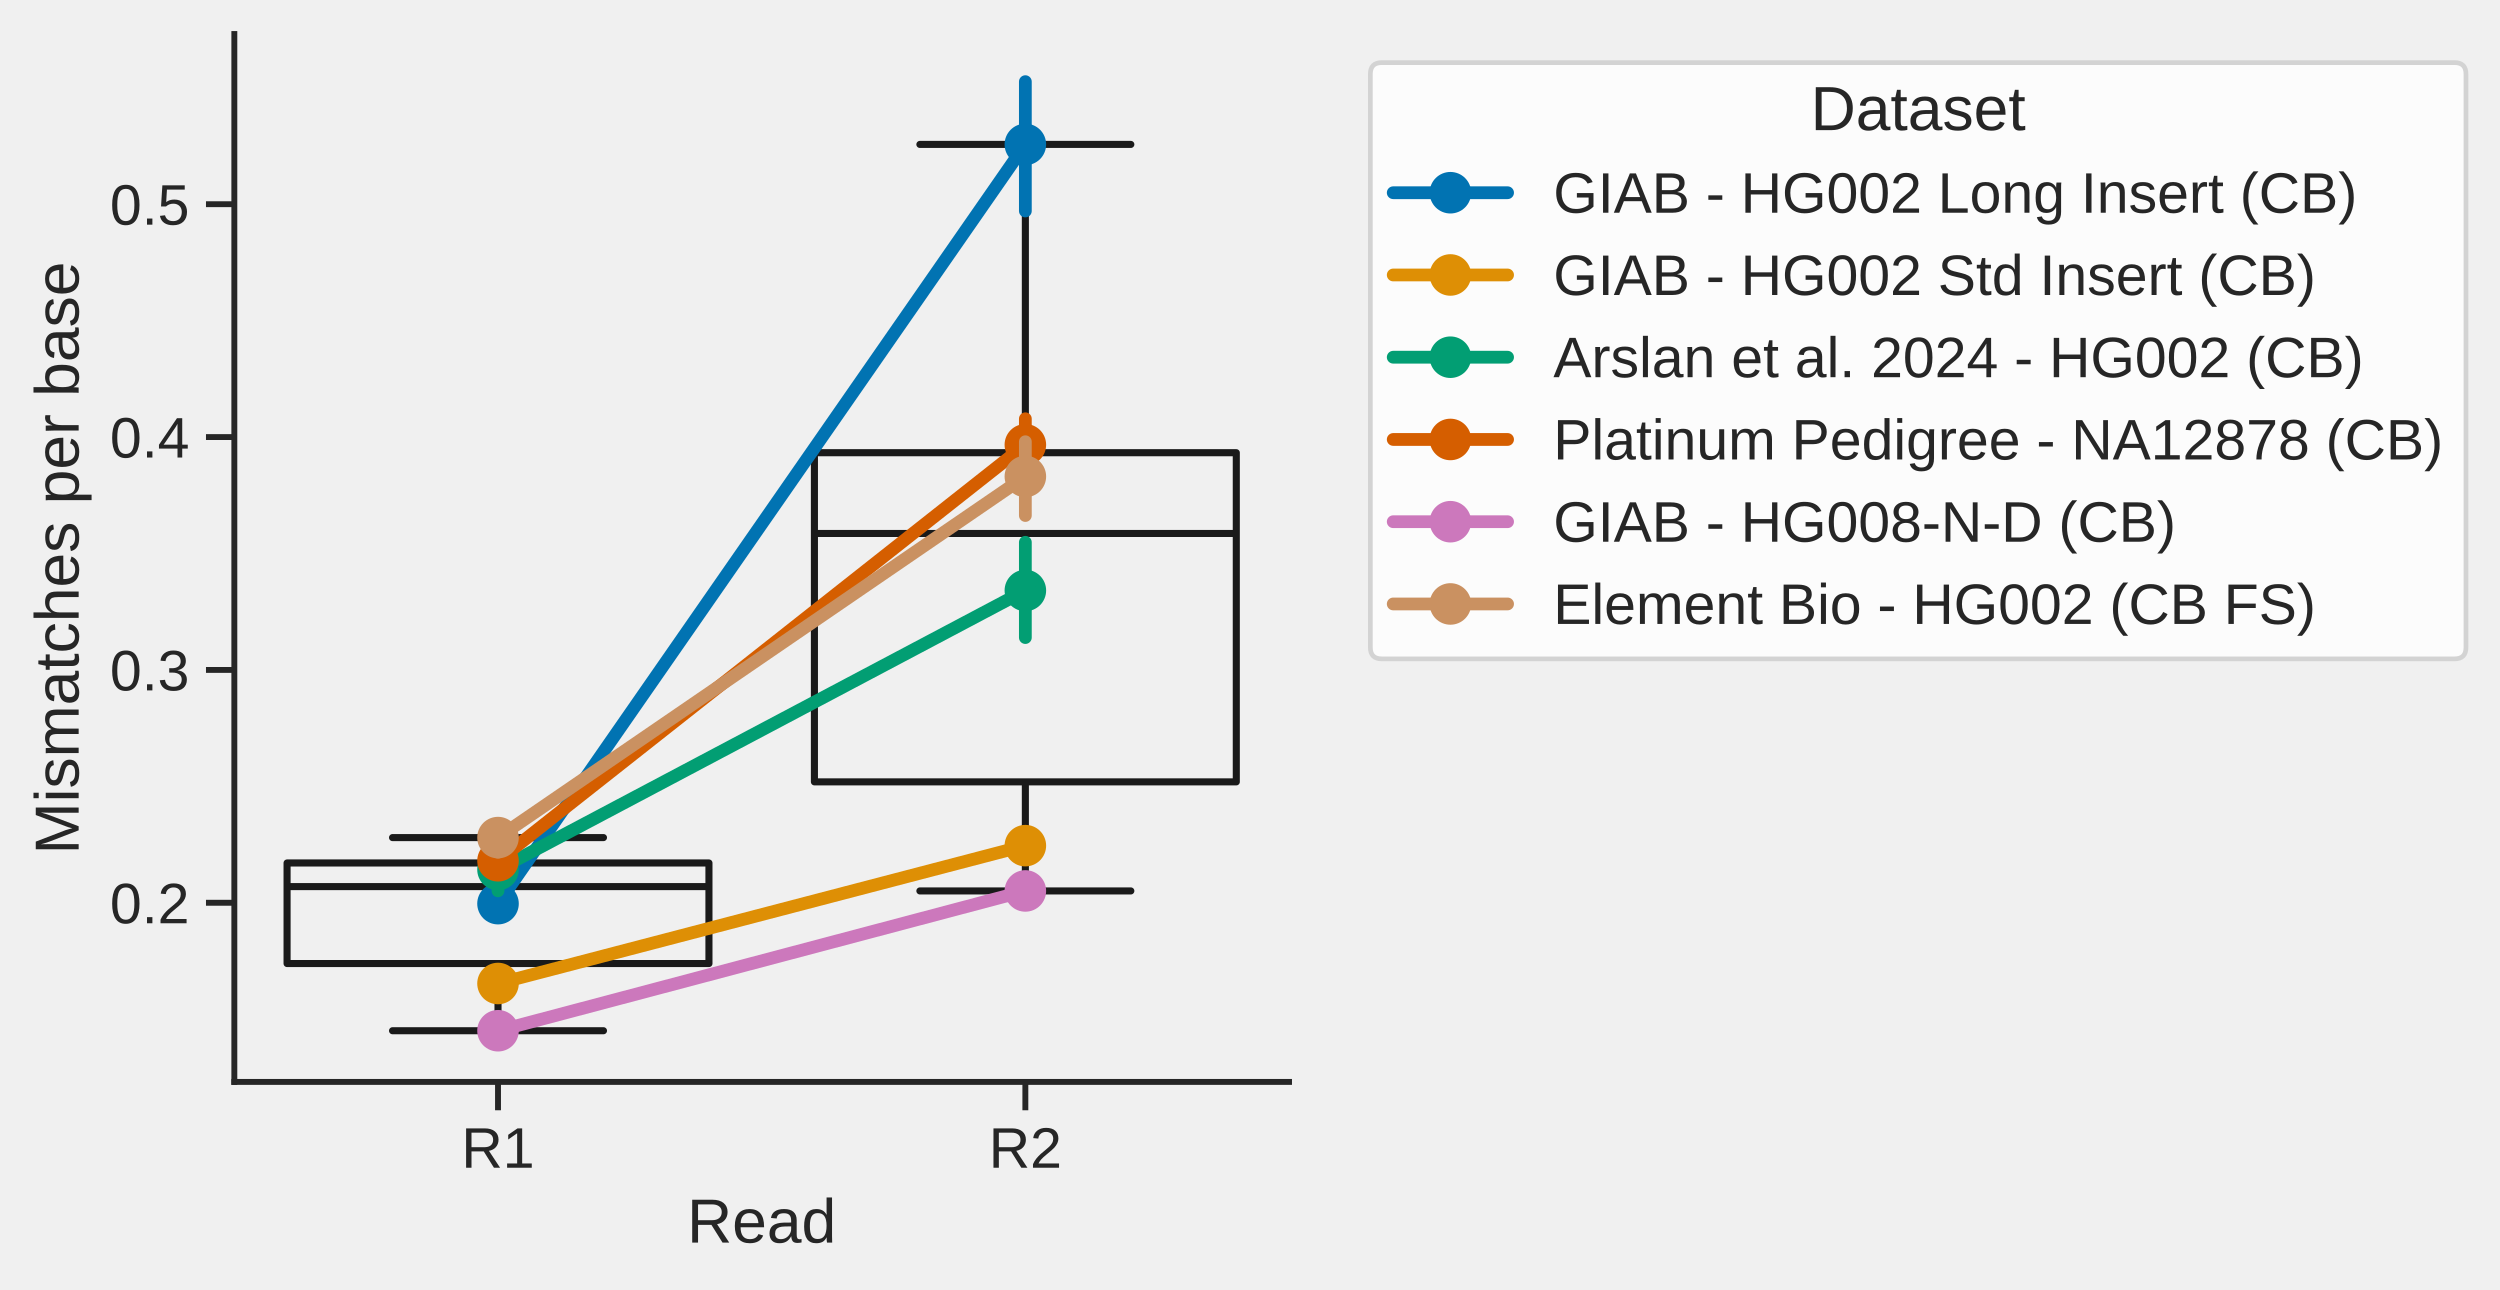
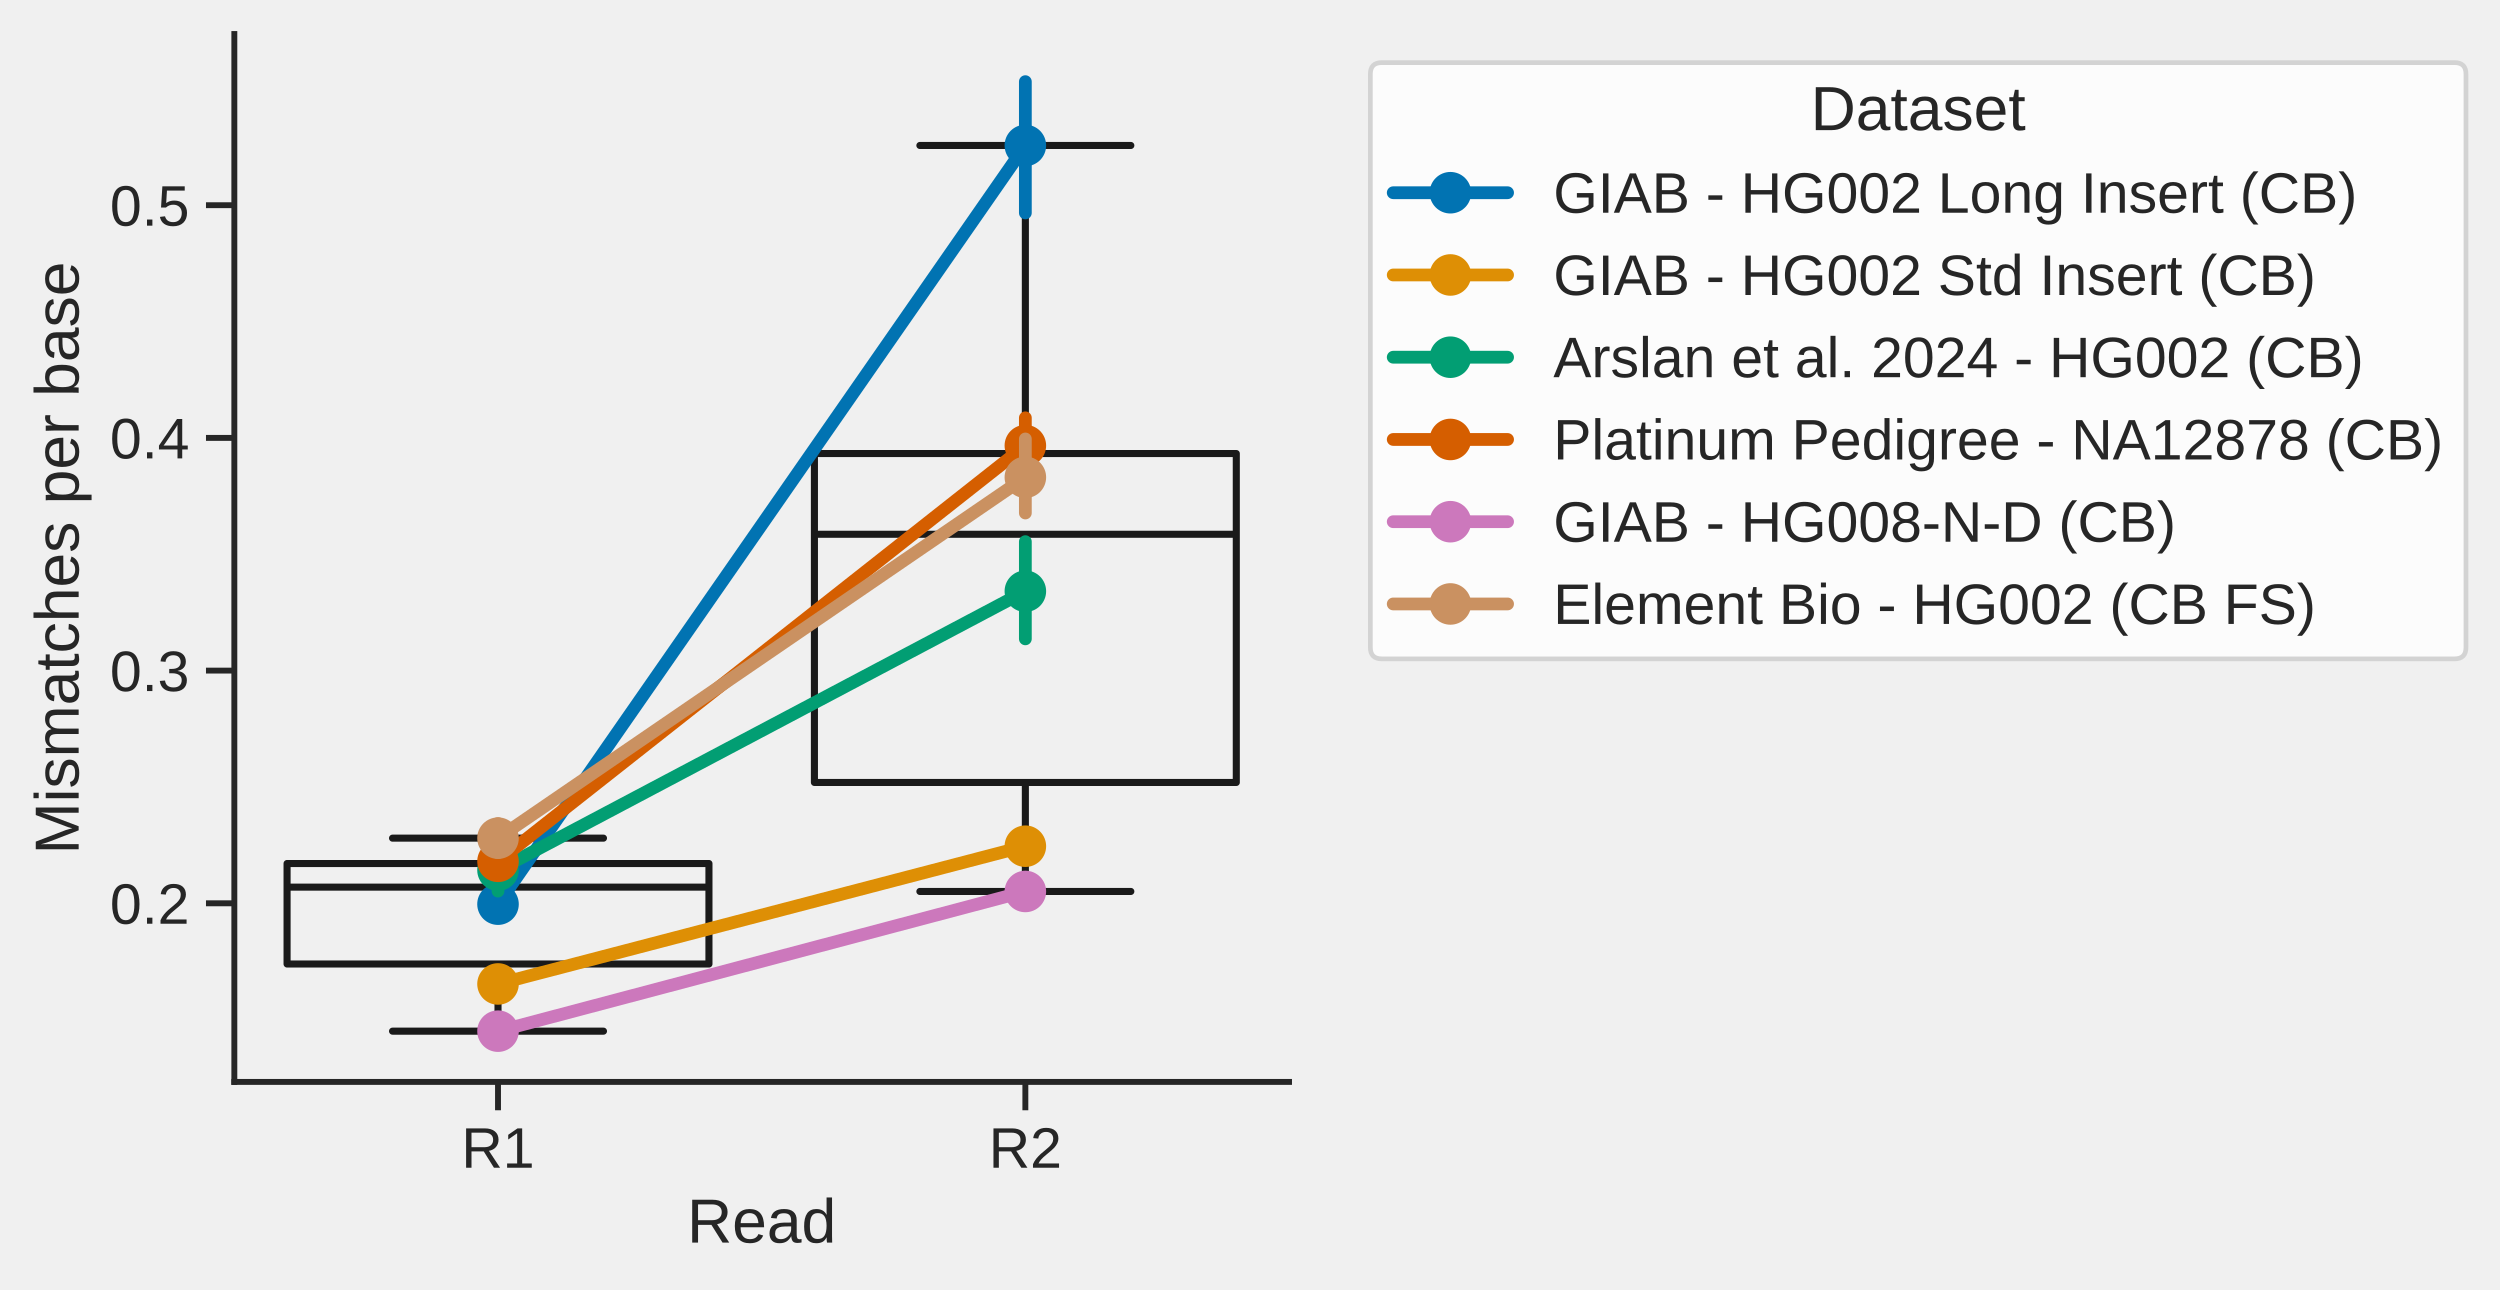
<svg xmlns="http://www.w3.org/2000/svg" xmlns:xlink="http://www.w3.org/1999/xlink" width="529.063pt" height="272.798pt" viewBox="0 0 529.063 272.798" version="1.1">
  <defs>
    <style type="text/css">*{stroke-linejoin: round; stroke-linecap: butt}</style>
  </defs>
  <g id="figure_1">
    <g id="patch_1">
      <path d="M 0 272.798  L 529.063 272.798  L 529.063 0  L 0 0  L 0 272.798  z " style="fill: none" />
    </g>
    <g id="axes_1">
      <g id="patch_2">
        <path d="M 49.591 228.96  L 272.791 228.96  L 272.791 7.2  L 49.591 7.2  L 49.591 228.96  z " style="fill: none" />
      </g>
      <g id="line2d_1">
-         <path d="M 60.751 203.908  L 150.031 203.908  L 150.031 182.627  L 60.751 182.627  L 60.751 203.908  " clip-path="url(#pb00d364641)" style="fill: none; stroke: #1a1a1a; stroke-width: 1.5; stroke-linecap: round" />
+         <path d="M 60.751 204.008  L 150.031 204.008  L 150.031 182.742  L 60.751 182.742  L 60.751 204.008  " clip-path="url(#p62693f05a8)" style="fill: none; stroke: #1a1a1a; stroke-width: 1.5; stroke-linecap: round" />
      </g>
      <g id="line2d_2">
-         <path d="M 105.391 203.908  L 105.391 218.129  " clip-path="url(#pb00d364641)" style="fill: none; stroke: #1a1a1a; stroke-width: 1.5" />
+         <path d="M 105.391 204.008  L 105.391 218.22  " clip-path="url(#p62693f05a8)" style="fill: none; stroke: #1a1a1a; stroke-width: 1.5" />
      </g>
      <g id="line2d_3">
-         <path d="M 105.391 182.627  L 105.391 177.255  " clip-path="url(#pb00d364641)" style="fill: none; stroke: #1a1a1a; stroke-width: 1.5" />
+         <path d="M 105.391 182.742  L 105.391 177.374  " clip-path="url(#p62693f05a8)" style="fill: none; stroke: #1a1a1a; stroke-width: 1.5" />
      </g>
      <g id="line2d_4">
-         <path d="M 83.071 218.129  L 127.711 218.129  " clip-path="url(#pb00d364641)" style="fill: none; stroke: #1a1a1a; stroke-width: 1.5; stroke-linecap: round" />
+         <path d="M 83.071 218.22  L 127.711 218.22  " clip-path="url(#p62693f05a8)" style="fill: none; stroke: #1a1a1a; stroke-width: 1.5; stroke-linecap: round" />
      </g>
      <g id="line2d_5">
-         <path d="M 83.071 177.255  L 127.711 177.255  " clip-path="url(#pb00d364641)" style="fill: none; stroke: #1a1a1a; stroke-width: 1.5; stroke-linecap: round" />
+         <path d="M 83.071 177.374  L 127.711 177.374  " clip-path="url(#p62693f05a8)" style="fill: none; stroke: #1a1a1a; stroke-width: 1.5; stroke-linecap: round" />
      </g>
      <g id="line2d_6" />
      <g id="line2d_7">
-         <path d="M 172.351 165.46  L 261.631 165.46  L 261.631 95.804  L 172.351 95.804  L 172.351 165.46  " clip-path="url(#pb00d364641)" style="fill: none; stroke: #1a1a1a; stroke-width: 1.5; stroke-linecap: round" />
+         <path d="M 172.351 165.587  L 261.631 165.587  L 261.631 95.981  L 172.351 95.981  L 172.351 165.587  " clip-path="url(#p62693f05a8)" style="fill: none; stroke: #1a1a1a; stroke-width: 1.5; stroke-linecap: round" />
      </g>
      <g id="line2d_8">
-         <path d="M 216.991 165.46  L 216.991 188.544  " clip-path="url(#pb00d364641)" style="fill: none; stroke: #1a1a1a; stroke-width: 1.5" />
+         <path d="M 216.991 165.587  L 216.991 188.655  " clip-path="url(#p62693f05a8)" style="fill: none; stroke: #1a1a1a; stroke-width: 1.5" />
      </g>
      <g id="line2d_9">
-         <path d="M 216.991 95.804  L 216.991 30.563  " clip-path="url(#pb00d364641)" style="fill: none; stroke: #1a1a1a; stroke-width: 1.5" />
+         <path d="M 216.991 95.981  L 216.991 30.786  " clip-path="url(#p62693f05a8)" style="fill: none; stroke: #1a1a1a; stroke-width: 1.5" />
      </g>
      <g id="line2d_10">
-         <path d="M 194.671 188.544  L 239.311 188.544  " clip-path="url(#pb00d364641)" style="fill: none; stroke: #1a1a1a; stroke-width: 1.5; stroke-linecap: round" />
+         <path d="M 194.671 188.655  L 239.311 188.655  " clip-path="url(#p62693f05a8)" style="fill: none; stroke: #1a1a1a; stroke-width: 1.5; stroke-linecap: round" />
      </g>
      <g id="line2d_11">
-         <path d="M 194.671 30.563  L 239.311 30.563  " clip-path="url(#pb00d364641)" style="fill: none; stroke: #1a1a1a; stroke-width: 1.5; stroke-linecap: round" />
+         <path d="M 194.671 30.786  L 239.311 30.786  " clip-path="url(#p62693f05a8)" style="fill: none; stroke: #1a1a1a; stroke-width: 1.5; stroke-linecap: round" />
      </g>
      <g id="line2d_12" />
      <g id="line2d_13">
-         <path d="M 60.751 187.631  L 150.031 187.631  " clip-path="url(#pb00d364641)" style="fill: none; stroke: #1a1a1a; stroke-width: 1.5" />
+         <path d="M 60.751 187.743  L 150.031 187.743  " clip-path="url(#p62693f05a8)" style="fill: none; stroke: #1a1a1a; stroke-width: 1.5" />
      </g>
      <g id="line2d_14">
-         <path d="M 172.351 112.897  L 261.631 112.897  " clip-path="url(#pb00d364641)" style="fill: none; stroke: #1a1a1a; stroke-width: 1.5" />
+         <path d="M 172.351 113.062  L 261.631 113.062  " clip-path="url(#p62693f05a8)" style="fill: none; stroke: #1a1a1a; stroke-width: 1.5" />
      </g>
      <g id="matplotlib.axis_1">
        <g id="xtick_1">
          <g id="line2d_15">
            <defs>
-               <path id="me73588b8d5" d="M 0 0  L 0 6  " style="stroke: #262626; stroke-width: 1.25" />
+               <path id="m1297ab1f7a" d="M 0 0  L 0 6  " style="stroke: #262626; stroke-width: 1.25" />
            </defs>
            <g>
-               <use xlink:href="#me73588b8d5" x="105.391" y="228.96" style="fill: #262626; stroke: #262626; stroke-width: 1.25" />
+               <use xlink:href="#m1297ab1f7a" x="105.391" y="228.96" style="fill: #262626; stroke: #262626; stroke-width: 1.25" />
            </g>
          </g>
          <g id="text_1">
            <text style="fill: #262626; font: 12.1px 'Arial', 'DejaVu Sans', 'Liberation Sans', 'Bitstream Vera Sans', sans-serif; text-anchor: middle" x="105.391" y="247.121" transform="rotate(-0 105.3908 247.121)">R1</text>
          </g>
        </g>
        <g id="xtick_2">
          <g id="line2d_16">
            <g>
-               <use xlink:href="#me73588b8d5" x="216.991" y="228.96" style="fill: #262626; stroke: #262626; stroke-width: 1.25" />
+               <use xlink:href="#m1297ab1f7a" x="216.991" y="228.96" style="fill: #262626; stroke: #262626; stroke-width: 1.25" />
            </g>
          </g>
          <g id="text_2">
            <text style="fill: #262626; font: 12.1px 'Arial', 'DejaVu Sans', 'Liberation Sans', 'Bitstream Vera Sans', sans-serif; text-anchor: middle" x="216.991" y="247.121" transform="rotate(-0 216.9908 247.121)">R2</text>
          </g>
        </g>
        <g id="text_3">
          <text style="fill: #262626; font: 13.2px 'Arial', 'DejaVu Sans', 'Liberation Sans', 'Bitstream Vera Sans', sans-serif; text-anchor: middle" x="161.191" y="262.974" transform="rotate(-0 161.1908 262.9741)">Read</text>
        </g>
      </g>
      <g id="matplotlib.axis_2">
        <g id="ytick_1">
          <g id="line2d_17">
            <defs>
-               <path id="m6dd28d2aac" d="M 0 0  L -6 0  " style="stroke: #262626; stroke-width: 1.25" />
+               <path id="m82046d1e29" d="M 0 0  L -6 0  " style="stroke: #262626; stroke-width: 1.25" />
            </defs>
            <g>
-               <use xlink:href="#m6dd28d2aac" x="49.591" y="191.051" style="fill: #262626; stroke: #262626; stroke-width: 1.25" />
+               <use xlink:href="#m82046d1e29" x="49.591" y="191.161" style="fill: #262626; stroke: #262626; stroke-width: 1.25" />
            </g>
          </g>
          <g id="text_4">
-             <text style="fill: #262626; font: 12.1px 'Arial', 'DejaVu Sans', 'Liberation Sans', 'Bitstream Vera Sans', sans-serif; text-anchor: end" x="40.091" y="195.382" transform="rotate(-0 40.09081 195.3817)">0.2</text>
+             <text style="fill: #262626; font: 12.1px 'Arial', 'DejaVu Sans', 'Liberation Sans', 'Bitstream Vera Sans', sans-serif; text-anchor: end" x="40.091" y="195.491" transform="rotate(-0 40.09081 195.491)">0.2</text>
          </g>
        </g>
        <g id="ytick_2">
          <g id="line2d_18">
            <g>
-               <use xlink:href="#m6dd28d2aac" x="49.591" y="141.772" style="fill: #262626; stroke: #262626; stroke-width: 1.25" />
+               <use xlink:href="#m82046d1e29" x="49.591" y="141.916" style="fill: #262626; stroke: #262626; stroke-width: 1.25" />
            </g>
          </g>
          <g id="text_5">
-             <text style="fill: #262626; font: 12.1px 'Arial', 'DejaVu Sans', 'Liberation Sans', 'Bitstream Vera Sans', sans-serif; text-anchor: end" x="40.091" y="146.103" transform="rotate(-0 40.09081 146.1026)">0.3</text>
+             <text style="fill: #262626; font: 12.1px 'Arial', 'DejaVu Sans', 'Liberation Sans', 'Bitstream Vera Sans', sans-serif; text-anchor: end" x="40.091" y="146.247" transform="rotate(-0 40.09081 146.2466)">0.3</text>
          </g>
        </g>
        <g id="ytick_3">
          <g id="line2d_19">
            <g>
-               <use xlink:href="#m6dd28d2aac" x="49.591" y="92.493" style="fill: #262626; stroke: #262626; stroke-width: 1.25" />
+               <use xlink:href="#m82046d1e29" x="49.591" y="92.672" style="fill: #262626; stroke: #262626; stroke-width: 1.25" />
            </g>
          </g>
          <g id="text_6">
-             <text style="fill: #262626; font: 12.1px 'Arial', 'DejaVu Sans', 'Liberation Sans', 'Bitstream Vera Sans', sans-serif; text-anchor: end" x="40.091" y="96.823" transform="rotate(-0 40.09081 96.8234)">0.4</text>
+             <text style="fill: #262626; font: 12.1px 'Arial', 'DejaVu Sans', 'Liberation Sans', 'Bitstream Vera Sans', sans-serif; text-anchor: end" x="40.091" y="97.002" transform="rotate(-0 40.09081 97.00214)">0.4</text>
          </g>
        </g>
        <g id="ytick_4">
          <g id="line2d_20">
            <g>
-               <use xlink:href="#m6dd28d2aac" x="49.591" y="43.214" style="fill: #262626; stroke: #262626; stroke-width: 1.25" />
+               <use xlink:href="#m82046d1e29" x="49.591" y="43.427" style="fill: #262626; stroke: #262626; stroke-width: 1.25" />
            </g>
          </g>
          <g id="text_7">
-             <text style="fill: #262626; font: 12.1px 'Arial', 'DejaVu Sans', 'Liberation Sans', 'Bitstream Vera Sans', sans-serif; text-anchor: end" x="40.091" y="47.544" transform="rotate(-0 40.09081 47.54424)">0.5</text>
+             <text style="fill: #262626; font: 12.1px 'Arial', 'DejaVu Sans', 'Liberation Sans', 'Bitstream Vera Sans', sans-serif; text-anchor: end" x="40.091" y="47.758" transform="rotate(-0 40.09081 47.75772)">0.5</text>
          </g>
        </g>
        <g id="text_8">
          <text style="fill: #262626; font: 13.2px 'Arial', 'DejaVu Sans', 'Liberation Sans', 'Bitstream Vera Sans', sans-serif; text-anchor: middle" x="16.648" y="118.08" transform="rotate(-90 16.64831 118.08)">Mismatches per base</text>
        </g>
      </g>
      <g id="line2d_21">
-         <path d="M 105.391 191.234  L 216.991 30.563  " clip-path="url(#pb00d364641)" style="fill: none; stroke: #0173b2; stroke-width: 2.7; stroke-linecap: round" />
-         <defs>
-           <path id="macf83fac07" d="M 0 3.384  C 0.897 3.384 1.758 3.027 2.393 2.393  C 3.027 1.758 3.384 0.897 3.384 0  C 3.384 -0.897 3.027 -1.758 2.393 -2.393  C 1.758 -3.027 0.897 -3.384 0 -3.384  C -0.897 -3.384 -1.758 -3.027 -2.393 -2.393  C -3.027 -1.758 -3.384 -0.897 -3.384 0  C -3.384 0.897 -3.027 1.758 -2.393 2.393  C -1.758 3.027 -0.897 3.384 0 3.384  z " style="stroke: #0173b2; stroke-width: 2.025" />
-         </defs>
-         <g clip-path="url(#pb00d364641)">
-           <use xlink:href="#macf83fac07" x="105.391" y="191.234" style="fill: #0173b2; stroke: #0173b2; stroke-width: 2.025" />
-           <use xlink:href="#macf83fac07" x="216.991" y="30.563" style="fill: #0173b2; stroke: #0173b2; stroke-width: 2.025" />
+         <path d="M 105.391 191.343  L 216.991 30.786  " clip-path="url(#p62693f05a8)" style="fill: none; stroke: #0173b2; stroke-width: 2.7; stroke-linecap: round" />
+         <defs>
+           <path id="mf143820d31" d="M 0 3.384  C 0.897 3.384 1.758 3.027 2.393 2.393  C 3.027 1.758 3.384 0.897 3.384 0  C 3.384 -0.897 3.027 -1.758 2.393 -2.393  C 1.758 -3.027 0.897 -3.384 0 -3.384  C -0.897 -3.384 -1.758 -3.027 -2.393 -2.393  C -3.027 -1.758 -3.384 -0.897 -3.384 0  C -3.384 0.897 -3.027 1.758 -2.393 2.393  C -1.758 3.027 -0.897 3.384 0 3.384  z " style="stroke: #0173b2; stroke-width: 2.025" />
+         </defs>
+         <g clip-path="url(#p62693f05a8)">
+           <use xlink:href="#mf143820d31" x="105.391" y="191.343" style="fill: #0173b2; stroke: #0173b2; stroke-width: 2.025" />
+           <use xlink:href="#mf143820d31" x="216.991" y="30.786" style="fill: #0173b2; stroke: #0173b2; stroke-width: 2.025" />
        </g>
      </g>
      <g id="line2d_22">
-         <path d="M 105.391 193.014  L 105.391 189.606  " clip-path="url(#pb00d364641)" style="fill: none; stroke: #0173b2; stroke-width: 2.7; stroke-linecap: round" />
+         <path d="M 105.391 193.081  L 105.391 189.666  " clip-path="url(#p62693f05a8)" style="fill: none; stroke: #0173b2; stroke-width: 2.7; stroke-linecap: round" />
      </g>
      <g id="line2d_23">
-         <path d="M 216.991 44.649  L 216.991 17.28  " clip-path="url(#pb00d364641)" style="fill: none; stroke: #0173b2; stroke-width: 2.7; stroke-linecap: round" />
+         <path d="M 216.991 45.058  L 216.991 17.28  " clip-path="url(#p62693f05a8)" style="fill: none; stroke: #0173b2; stroke-width: 2.7; stroke-linecap: round" />
      </g>
      <g id="line2d_24">
-         <path d="M 105.391 208.133  L 216.991 178.96  " clip-path="url(#pb00d364641)" style="fill: none; stroke: #de8f05; stroke-width: 2.7; stroke-linecap: round" />
-         <defs>
-           <path id="m1783143510" d="M 0 3.384  C 0.897 3.384 1.758 3.027 2.393 2.393  C 3.027 1.758 3.384 0.897 3.384 0  C 3.384 -0.897 3.027 -1.758 2.393 -2.393  C 1.758 -3.027 0.897 -3.384 0 -3.384  C -0.897 -3.384 -1.758 -3.027 -2.393 -2.393  C -3.027 -1.758 -3.384 -0.897 -3.384 0  C -3.384 0.897 -3.027 1.758 -2.393 2.393  C -1.758 3.027 -0.897 3.384 0 3.384  z " style="stroke: #de8f05; stroke-width: 2.025" />
-         </defs>
-         <g clip-path="url(#pb00d364641)">
-           <use xlink:href="#m1783143510" x="105.391" y="208.133" style="fill: #de8f05; stroke: #de8f05; stroke-width: 2.025" />
-           <use xlink:href="#m1783143510" x="216.991" y="178.96" style="fill: #de8f05; stroke: #de8f05; stroke-width: 2.025" />
+         <path d="M 105.391 208.23  L 216.991 179.078  " clip-path="url(#p62693f05a8)" style="fill: none; stroke: #de8f05; stroke-width: 2.7; stroke-linecap: round" />
+         <defs>
+           <path id="ma63e87121f" d="M 0 3.384  C 0.897 3.384 1.758 3.027 2.393 2.393  C 3.027 1.758 3.384 0.897 3.384 0  C 3.384 -0.897 3.027 -1.758 2.393 -2.393  C 1.758 -3.027 0.897 -3.384 0 -3.384  C -0.897 -3.384 -1.758 -3.027 -2.393 -2.393  C -3.027 -1.758 -3.384 -0.897 -3.384 0  C -3.384 0.897 -3.027 1.758 -2.393 2.393  C -1.758 3.027 -0.897 3.384 0 3.384  z " style="stroke: #de8f05; stroke-width: 2.025" />
+         </defs>
+         <g clip-path="url(#p62693f05a8)">
+           <use xlink:href="#ma63e87121f" x="105.391" y="208.23" style="fill: #de8f05; stroke: #de8f05; stroke-width: 2.025" />
+           <use xlink:href="#ma63e87121f" x="216.991" y="179.078" style="fill: #de8f05; stroke: #de8f05; stroke-width: 2.025" />
        </g>
      </g>
      <g id="line2d_25">
-         <path d="M 105.391 208.859  L 105.391 207.482  " clip-path="url(#pb00d364641)" style="fill: none; stroke: #de8f05; stroke-width: 2.7; stroke-linecap: round" />
+         <path d="M 105.391 208.967  L 105.391 207.579  " clip-path="url(#p62693f05a8)" style="fill: none; stroke: #de8f05; stroke-width: 2.7; stroke-linecap: round" />
      </g>
      <g id="line2d_26">
-         <path d="M 216.991 180.704  L 216.991 177.312  " clip-path="url(#pb00d364641)" style="fill: none; stroke: #de8f05; stroke-width: 2.7; stroke-linecap: round" />
+         <path d="M 216.991 180.958  L 216.991 177.277  " clip-path="url(#p62693f05a8)" style="fill: none; stroke: #de8f05; stroke-width: 2.7; stroke-linecap: round" />
      </g>
      <g id="line2d_27">
-         <path d="M 105.391 184.028  L 216.991 124.96  " clip-path="url(#pb00d364641)" style="fill: none; stroke: #029e73; stroke-width: 2.7; stroke-linecap: round" />
-         <defs>
-           <path id="me739ff6583" d="M 0 3.384  C 0.897 3.384 1.758 3.027 2.393 2.393  C 3.027 1.758 3.384 0.897 3.384 0  C 3.384 -0.897 3.027 -1.758 2.393 -2.393  C 1.758 -3.027 0.897 -3.384 0 -3.384  C -0.897 -3.384 -1.758 -3.027 -2.393 -2.393  C -3.027 -1.758 -3.384 -0.897 -3.384 0  C -3.384 0.897 -3.027 1.758 -2.393 2.393  C -1.758 3.027 -0.897 3.384 0 3.384  z " style="stroke: #029e73; stroke-width: 2.025" />
-         </defs>
-         <g clip-path="url(#pb00d364641)">
-           <use xlink:href="#me739ff6583" x="105.391" y="184.028" style="fill: #029e73; stroke: #029e73; stroke-width: 2.025" />
-           <use xlink:href="#me739ff6583" x="216.991" y="124.96" style="fill: #029e73; stroke: #029e73; stroke-width: 2.025" />
+         <path d="M 105.391 184.143  L 216.991 125.116  " clip-path="url(#p62693f05a8)" style="fill: none; stroke: #029e73; stroke-width: 2.7; stroke-linecap: round" />
+         <defs>
+           <path id="mf2c0597fe4" d="M 0 3.384  C 0.897 3.384 1.758 3.027 2.393 2.393  C 3.027 1.758 3.384 0.897 3.384 0  C 3.384 -0.897 3.027 -1.758 2.393 -2.393  C 1.758 -3.027 0.897 -3.384 0 -3.384  C -0.897 -3.384 -1.758 -3.027 -2.393 -2.393  C -3.027 -1.758 -3.384 -0.897 -3.384 0  C -3.384 0.897 -3.027 1.758 -2.393 2.393  C -1.758 3.027 -0.897 3.384 0 3.384  z " style="stroke: #029e73; stroke-width: 2.025" />
+         </defs>
+         <g clip-path="url(#p62693f05a8)">
+           <use xlink:href="#mf2c0597fe4" x="105.391" y="184.143" style="fill: #029e73; stroke: #029e73; stroke-width: 2.025" />
+           <use xlink:href="#mf2c0597fe4" x="216.991" y="125.116" style="fill: #029e73; stroke: #029e73; stroke-width: 2.025" />
        </g>
      </g>
      <g id="line2d_28">
-         <path d="M 105.391 188.523  L 105.391 179.433  " clip-path="url(#pb00d364641)" style="fill: none; stroke: #029e73; stroke-width: 2.7; stroke-linecap: round" />
+         <path d="M 105.391 188.576  L 105.391 179.093  " clip-path="url(#p62693f05a8)" style="fill: none; stroke: #029e73; stroke-width: 2.7; stroke-linecap: round" />
      </g>
      <g id="line2d_29">
-         <path d="M 216.991 134.924  L 216.991 114.76  " clip-path="url(#pb00d364641)" style="fill: none; stroke: #029e73; stroke-width: 2.7; stroke-linecap: round" />
+         <path d="M 216.991 135.198  L 216.991 114.624  " clip-path="url(#p62693f05a8)" style="fill: none; stroke: #029e73; stroke-width: 2.7; stroke-linecap: round" />
      </g>
      <g id="line2d_30">
-         <path d="M 105.391 182.16  L 216.991 94.128  " clip-path="url(#pb00d364641)" style="fill: none; stroke: #d55e00; stroke-width: 2.7; stroke-linecap: round" />
-         <defs>
-           <path id="mc19cb422e1" d="M 0 3.384  C 0.897 3.384 1.758 3.027 2.393 2.393  C 3.027 1.758 3.384 0.897 3.384 0  C 3.384 -0.897 3.027 -1.758 2.393 -2.393  C 1.758 -3.027 0.897 -3.384 0 -3.384  C -0.897 -3.384 -1.758 -3.027 -2.393 -2.393  C -3.027 -1.758 -3.384 -0.897 -3.384 0  C -3.384 0.897 -3.027 1.758 -2.393 2.393  C -1.758 3.027 -0.897 3.384 0 3.384  z " style="stroke: #d55e00; stroke-width: 2.025" />
-         </defs>
-         <g clip-path="url(#pb00d364641)">
-           <use xlink:href="#mc19cb422e1" x="105.391" y="182.16" style="fill: #d55e00; stroke: #d55e00; stroke-width: 2.025" />
-           <use xlink:href="#mc19cb422e1" x="216.991" y="94.128" style="fill: #d55e00; stroke: #d55e00; stroke-width: 2.025" />
+         <path d="M 105.391 182.276  L 216.991 94.305  " clip-path="url(#p62693f05a8)" style="fill: none; stroke: #d55e00; stroke-width: 2.7; stroke-linecap: round" />
+         <defs>
+           <path id="m85794a28d5" d="M 0 3.384  C 0.897 3.384 1.758 3.027 2.393 2.393  C 3.027 1.758 3.384 0.897 3.384 0  C 3.384 -0.897 3.027 -1.758 2.393 -2.393  C 1.758 -3.027 0.897 -3.384 0 -3.384  C -0.897 -3.384 -1.758 -3.027 -2.393 -2.393  C -3.027 -1.758 -3.384 -0.897 -3.384 0  C -3.384 0.897 -3.027 1.758 -2.393 2.393  C -1.758 3.027 -0.897 3.384 0 3.384  z " style="stroke: #d55e00; stroke-width: 2.025" />
+         </defs>
+         <g clip-path="url(#p62693f05a8)">
+           <use xlink:href="#m85794a28d5" x="105.391" y="182.276" style="fill: #d55e00; stroke: #d55e00; stroke-width: 2.025" />
+           <use xlink:href="#m85794a28d5" x="216.991" y="94.305" style="fill: #d55e00; stroke: #d55e00; stroke-width: 2.025" />
        </g>
      </g>
      <g id="line2d_31">
-         <path d="M 105.391 183.928  L 105.391 180.388  " clip-path="url(#pb00d364641)" style="fill: none; stroke: #d55e00; stroke-width: 2.7; stroke-linecap: round" />
+         <path d="M 105.391 184.024  L 105.391 180.36  " clip-path="url(#p62693f05a8)" style="fill: none; stroke: #d55e00; stroke-width: 2.7; stroke-linecap: round" />
      </g>
      <g id="line2d_32">
-         <path d="M 216.991 100.472  L 216.991 88.625  " clip-path="url(#pb00d364641)" style="fill: none; stroke: #d55e00; stroke-width: 2.7; stroke-linecap: round" />
+         <path d="M 216.991 100.009  L 216.991 88.421  " clip-path="url(#p62693f05a8)" style="fill: none; stroke: #d55e00; stroke-width: 2.7; stroke-linecap: round" />
      </g>
      <g id="line2d_33">
-         <path d="M 105.391 218.129  L 216.991 188.544  " clip-path="url(#pb00d364641)" style="fill: none; stroke: #cc78bc; stroke-width: 2.7; stroke-linecap: round" />
-         <defs>
-           <path id="mb0484f0e39" d="M 0 3.384  C 0.897 3.384 1.758 3.027 2.393 2.393  C 3.027 1.758 3.384 0.897 3.384 0  C 3.384 -0.897 3.027 -1.758 2.393 -2.393  C 1.758 -3.027 0.897 -3.384 0 -3.384  C -0.897 -3.384 -1.758 -3.027 -2.393 -2.393  C -3.027 -1.758 -3.384 -0.897 -3.384 0  C -3.384 0.897 -3.027 1.758 -2.393 2.393  C -1.758 3.027 -0.897 3.384 0 3.384  z " style="stroke: #cc78bc; stroke-width: 2.025" />
-         </defs>
-         <g clip-path="url(#pb00d364641)">
-           <use xlink:href="#mb0484f0e39" x="105.391" y="218.129" style="fill: #cc78bc; stroke: #cc78bc; stroke-width: 2.025" />
-           <use xlink:href="#mb0484f0e39" x="216.991" y="188.544" style="fill: #cc78bc; stroke: #cc78bc; stroke-width: 2.025" />
+         <path d="M 105.391 218.22  L 216.991 188.655  " clip-path="url(#p62693f05a8)" style="fill: none; stroke: #cc78bc; stroke-width: 2.7; stroke-linecap: round" />
+         <defs>
+           <path id="m31508f78ed" d="M 0 3.384  C 0.897 3.384 1.758 3.027 2.393 2.393  C 3.027 1.758 3.384 0.897 3.384 0  C 3.384 -0.897 3.027 -1.758 2.393 -2.393  C 1.758 -3.027 0.897 -3.384 0 -3.384  C -0.897 -3.384 -1.758 -3.027 -2.393 -2.393  C -3.027 -1.758 -3.384 -0.897 -3.384 0  C -3.384 0.897 -3.027 1.758 -2.393 2.393  C -1.758 3.027 -0.897 3.384 0 3.384  z " style="stroke: #cc78bc; stroke-width: 2.025" />
+         </defs>
+         <g clip-path="url(#p62693f05a8)">
+           <use xlink:href="#m31508f78ed" x="105.391" y="218.22" style="fill: #cc78bc; stroke: #cc78bc; stroke-width: 2.025" />
+           <use xlink:href="#m31508f78ed" x="216.991" y="188.655" style="fill: #cc78bc; stroke: #cc78bc; stroke-width: 2.025" />
        </g>
      </g>
      <g id="line2d_34">
-         <path d="M 105.391 218.88  L 105.391 217.397  " clip-path="url(#pb00d364641)" style="fill: none; stroke: #cc78bc; stroke-width: 2.7; stroke-linecap: round" />
+         <path d="M 105.391 218.88  L 105.391 217.442  " clip-path="url(#p62693f05a8)" style="fill: none; stroke: #cc78bc; stroke-width: 2.7; stroke-linecap: round" />
      </g>
      <g id="line2d_35">
-         <path d="M 216.991 190.741  L 216.991 186.477  " clip-path="url(#pb00d364641)" style="fill: none; stroke: #cc78bc; stroke-width: 2.7; stroke-linecap: round" />
+         <path d="M 216.991 190.918  L 216.991 186.554  " clip-path="url(#p62693f05a8)" style="fill: none; stroke: #cc78bc; stroke-width: 2.7; stroke-linecap: round" />
      </g>
      <g id="line2d_36">
-         <path d="M 105.391 177.255  L 216.991 100.835  " clip-path="url(#pb00d364641)" style="fill: none; stroke: #ca9161; stroke-width: 2.7; stroke-linecap: round" />
-         <defs>
-           <path id="mf7da351ecb" d="M 0 3.384  C 0.897 3.384 1.758 3.027 2.393 2.393  C 3.027 1.758 3.384 0.897 3.384 0  C 3.384 -0.897 3.027 -1.758 2.393 -2.393  C 1.758 -3.027 0.897 -3.384 0 -3.384  C -0.897 -3.384 -1.758 -3.027 -2.393 -2.393  C -3.027 -1.758 -3.384 -0.897 -3.384 0  C -3.384 0.897 -3.027 1.758 -2.393 2.393  C -1.758 3.027 -0.897 3.384 0 3.384  z " style="stroke: #ca9161; stroke-width: 2.025" />
-         </defs>
-         <g clip-path="url(#pb00d364641)">
-           <use xlink:href="#mf7da351ecb" x="105.391" y="177.255" style="fill: #ca9161; stroke: #ca9161; stroke-width: 2.025" />
-           <use xlink:href="#mf7da351ecb" x="216.991" y="100.835" style="fill: #ca9161; stroke: #ca9161; stroke-width: 2.025" />
+         <path d="M 105.391 177.374  L 216.991 101.008  " clip-path="url(#p62693f05a8)" style="fill: none; stroke: #ca9161; stroke-width: 2.7; stroke-linecap: round" />
+         <defs>
+           <path id="md1029d8eef" d="M 0 3.384  C 0.897 3.384 1.758 3.027 2.393 2.393  C 3.027 1.758 3.384 0.897 3.384 0  C 3.384 -0.897 3.027 -1.758 2.393 -2.393  C 1.758 -3.027 0.897 -3.384 0 -3.384  C -0.897 -3.384 -1.758 -3.027 -2.393 -2.393  C -3.027 -1.758 -3.384 -0.897 -3.384 0  C -3.384 0.897 -3.027 1.758 -2.393 2.393  C -1.758 3.027 -0.897 3.384 0 3.384  z " style="stroke: #ca9161; stroke-width: 2.025" />
+         </defs>
+         <g clip-path="url(#p62693f05a8)">
+           <use xlink:href="#md1029d8eef" x="105.391" y="177.374" style="fill: #ca9161; stroke: #ca9161; stroke-width: 2.025" />
+           <use xlink:href="#md1029d8eef" x="216.991" y="101.008" style="fill: #ca9161; stroke: #ca9161; stroke-width: 2.025" />
        </g>
      </g>
      <g id="line2d_37">
-         <path d="M 105.391 180.346  L 105.391 174.399  " clip-path="url(#pb00d364641)" style="fill: none; stroke: #ca9161; stroke-width: 2.7; stroke-linecap: round" />
+         <path d="M 105.391 180.442  L 105.391 174.283  " clip-path="url(#p62693f05a8)" style="fill: none; stroke: #ca9161; stroke-width: 2.7; stroke-linecap: round" />
      </g>
      <g id="line2d_38">
-         <path d="M 216.991 109.095  L 216.991 93.483  " clip-path="url(#pb00d364641)" style="fill: none; stroke: #ca9161; stroke-width: 2.7; stroke-linecap: round" />
+         <path d="M 216.991 108.564  L 216.991 92.894  " clip-path="url(#p62693f05a8)" style="fill: none; stroke: #ca9161; stroke-width: 2.7; stroke-linecap: round" />
      </g>
      <g id="line2d_39" />
      <g id="line2d_40" />
      <g id="line2d_41" />
      <g id="line2d_42" />
      <g id="line2d_43" />
      <g id="line2d_44" />
      <g id="patch_3">
        <path d="M 49.591 228.96  L 49.591 7.2  " style="fill: none; stroke: #262626; stroke-width: 1.25; stroke-linejoin: miter; stroke-linecap: square" />
      </g>
      <g id="patch_4">
        <path d="M 49.591 228.96  L 272.791 228.96  " style="fill: none; stroke: #262626; stroke-width: 1.25; stroke-linejoin: miter; stroke-linecap: square" />
      </g>
      <g id="legend_1">
        <g id="patch_5">
          <path d="M 292.421 139.432  L 519.443 139.432  Q 521.863 139.432 521.863 137.012  L 521.863 15.67  Q 521.863 13.25 519.443 13.25  L 292.421 13.25  Q 290.001 13.25 290.001 15.67  L 290.001 137.012  Q 290.001 139.432 292.421 139.432  z " style="fill: #ffffff; opacity: 0.8; stroke: #cccccc; stroke-linejoin: miter" />
        </g>
        <g id="text_9">
          <text style="fill: #262626; font: 13.2px 'Arial', 'DejaVu Sans', 'Liberation Sans', 'Bitstream Vera Sans', sans-serif; text-anchor: start" x="383.188" y="27.538" transform="rotate(-0 383.1878 27.53831)">Dataset</text>
        </g>
        <g id="line2d_45">
          <path d="M 294.841 40.785  L 306.941 40.785  L 319.041 40.785  " style="fill: none; stroke: #0173b2; stroke-width: 2.7; stroke-linecap: round" />
          <g>
-             <use xlink:href="#macf83fac07" x="306.941" y="40.785" style="fill: #0173b2; stroke: #0173b2; stroke-width: 2.025" />
+             <use xlink:href="#mf143820d31" x="306.941" y="40.785" style="fill: #0173b2; stroke: #0173b2; stroke-width: 2.025" />
          </g>
        </g>
        <g id="text_10">
          <text style="fill: #262626; font: 12.1px 'Arial', 'DejaVu Sans', 'Liberation Sans', 'Bitstream Vera Sans', sans-serif; text-anchor: start" x="328.721" y="45.02" transform="rotate(-0 328.7208 45.02023)">GIAB - HG002 Long Insert (CB)</text>
        </g>
        <g id="line2d_46">
          <path d="M 294.841 58.19  L 306.941 58.19  L 319.041 58.19  " style="fill: none; stroke: #de8f05; stroke-width: 2.7; stroke-linecap: round" />
          <g>
-             <use xlink:href="#m1783143510" x="306.941" y="58.19" style="fill: #de8f05; stroke: #de8f05; stroke-width: 2.025" />
+             <use xlink:href="#ma63e87121f" x="306.941" y="58.19" style="fill: #de8f05; stroke: #de8f05; stroke-width: 2.025" />
          </g>
        </g>
        <g id="text_11">
          <text style="fill: #262626; font: 12.1px 'Arial', 'DejaVu Sans', 'Liberation Sans', 'Bitstream Vera Sans', sans-serif; text-anchor: start" x="328.721" y="62.425" transform="rotate(-0 328.7208 62.42533)">GIAB - HG002 Std Insert (CB)</text>
        </g>
        <g id="line2d_47">
          <path d="M 294.841 75.595  L 306.941 75.595  L 319.041 75.595  " style="fill: none; stroke: #029e73; stroke-width: 2.7; stroke-linecap: round" />
          <g>
-             <use xlink:href="#me739ff6583" x="306.941" y="75.595" style="fill: #029e73; stroke: #029e73; stroke-width: 2.025" />
+             <use xlink:href="#mf2c0597fe4" x="306.941" y="75.595" style="fill: #029e73; stroke: #029e73; stroke-width: 2.025" />
          </g>
        </g>
        <g id="text_12">
          <text style="fill: #262626; font: 12.1px 'Arial', 'DejaVu Sans', 'Liberation Sans', 'Bitstream Vera Sans', sans-serif; text-anchor: start" x="328.721" y="79.83" transform="rotate(-0 328.7208 79.83042)">Arslan et al. 2024 - HG002 (CB)</text>
        </g>
        <g id="line2d_48">
          <path d="M 294.841 93.001  L 306.941 93.001  L 319.041 93.001  " style="fill: none; stroke: #d55e00; stroke-width: 2.7; stroke-linecap: round" />
          <g>
-             <use xlink:href="#mc19cb422e1" x="306.941" y="93.001" style="fill: #d55e00; stroke: #d55e00; stroke-width: 2.025" />
+             <use xlink:href="#m85794a28d5" x="306.941" y="93.001" style="fill: #d55e00; stroke: #d55e00; stroke-width: 2.025" />
          </g>
        </g>
        <g id="text_13">
          <text style="fill: #262626; font: 12.1px 'Arial', 'DejaVu Sans', 'Liberation Sans', 'Bitstream Vera Sans', sans-serif; text-anchor: start" x="328.721" y="97.236" transform="rotate(-0 328.7208 97.23552)">Platinum Pedigree - NA12878 (CB)</text>
        </g>
        <g id="line2d_49">
          <path d="M 294.841 110.406  L 306.941 110.406  L 319.041 110.406  " style="fill: none; stroke: #cc78bc; stroke-width: 2.7; stroke-linecap: round" />
          <g>
-             <use xlink:href="#mb0484f0e39" x="306.941" y="110.406" style="fill: #cc78bc; stroke: #cc78bc; stroke-width: 2.025" />
+             <use xlink:href="#m31508f78ed" x="306.941" y="110.406" style="fill: #cc78bc; stroke: #cc78bc; stroke-width: 2.025" />
          </g>
        </g>
        <g id="text_14">
          <text style="fill: #262626; font: 12.1px 'Arial', 'DejaVu Sans', 'Liberation Sans', 'Bitstream Vera Sans', sans-serif; text-anchor: start" x="328.721" y="114.641" transform="rotate(-0 328.7208 114.6406)">GIAB - HG008-N-D (CB)</text>
        </g>
        <g id="line2d_50">
          <path d="M 294.841 127.811  L 306.941 127.811  L 319.041 127.811  " style="fill: none; stroke: #ca9161; stroke-width: 2.7; stroke-linecap: round" />
          <g>
-             <use xlink:href="#mf7da351ecb" x="306.941" y="127.811" style="fill: #ca9161; stroke: #ca9161; stroke-width: 2.025" />
+             <use xlink:href="#md1029d8eef" x="306.941" y="127.811" style="fill: #ca9161; stroke: #ca9161; stroke-width: 2.025" />
          </g>
        </g>
        <g id="text_15">
          <text style="fill: #262626; font: 12.1px 'Arial', 'DejaVu Sans', 'Liberation Sans', 'Bitstream Vera Sans', sans-serif; text-anchor: start" x="328.721" y="132.046" transform="rotate(-0 328.7208 132.0457)">Element Bio - HG002 (CB FS)</text>
        </g>
      </g>
    </g>
  </g>
  <defs>
-     <clipPath id="pb00d364641">
+     <clipPath id="p62693f05a8">
      <rect x="49.591" y="7.2" width="223.2" height="221.76" />
    </clipPath>
  </defs>
</svg>
